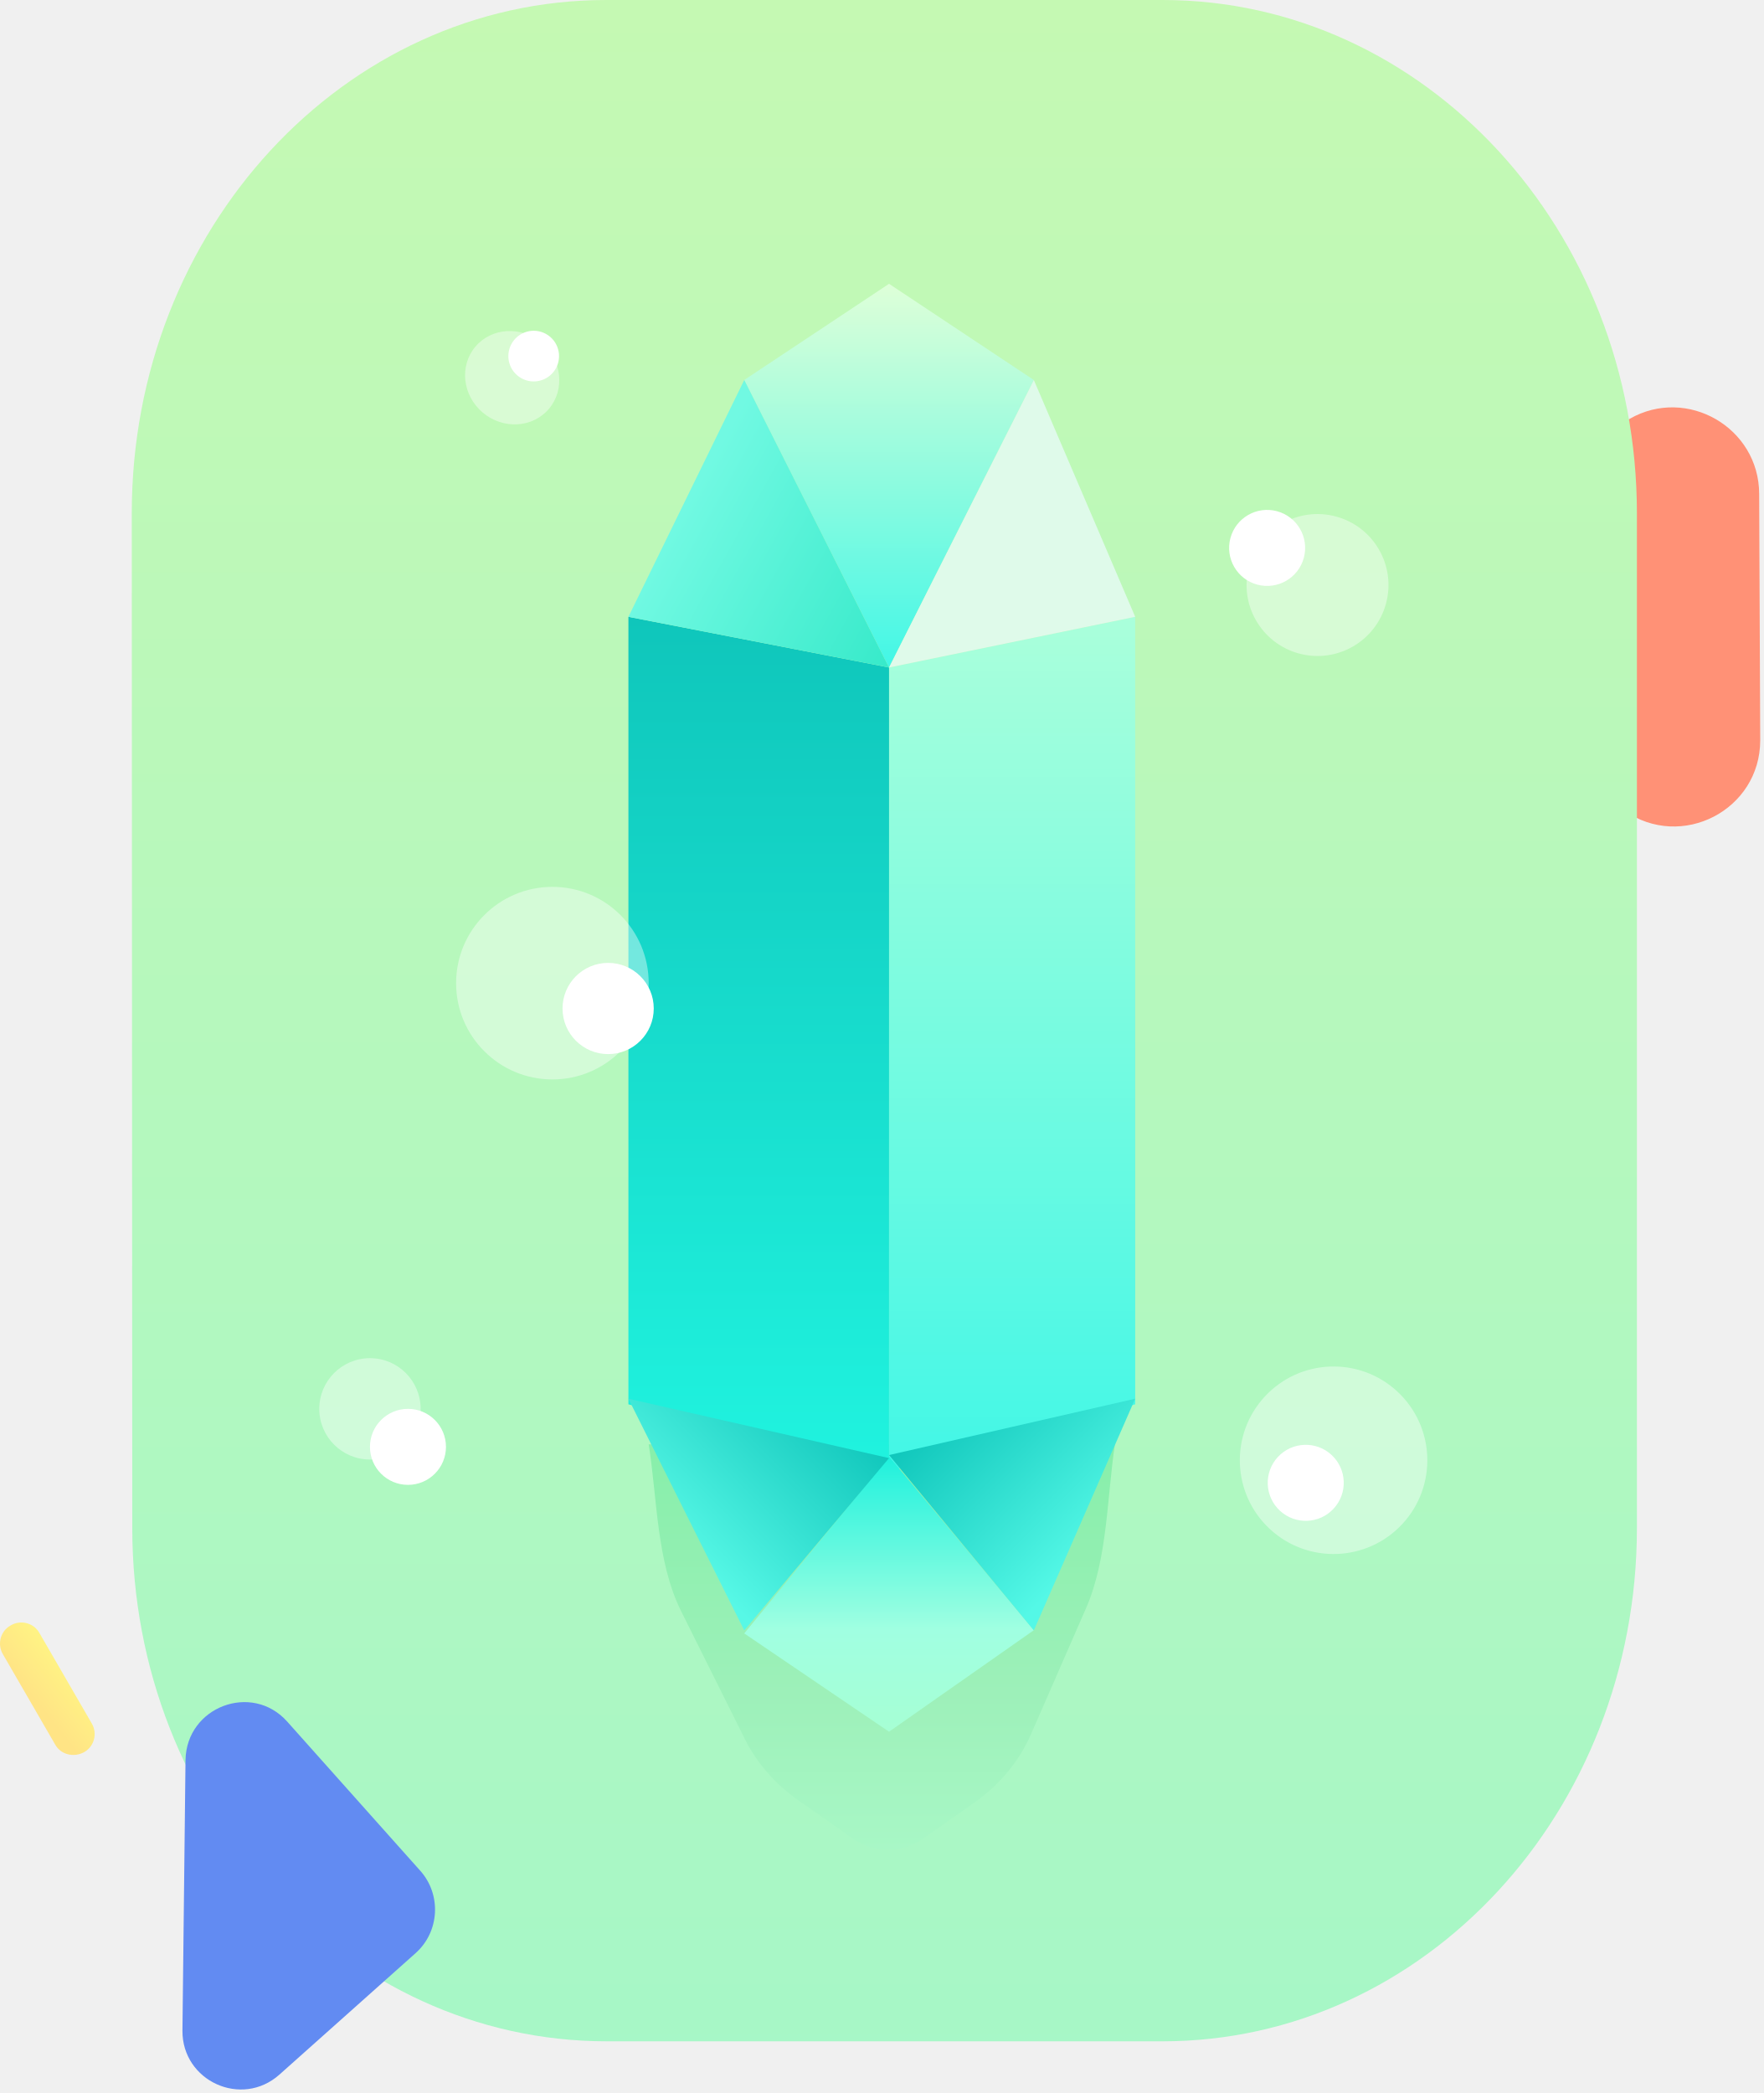
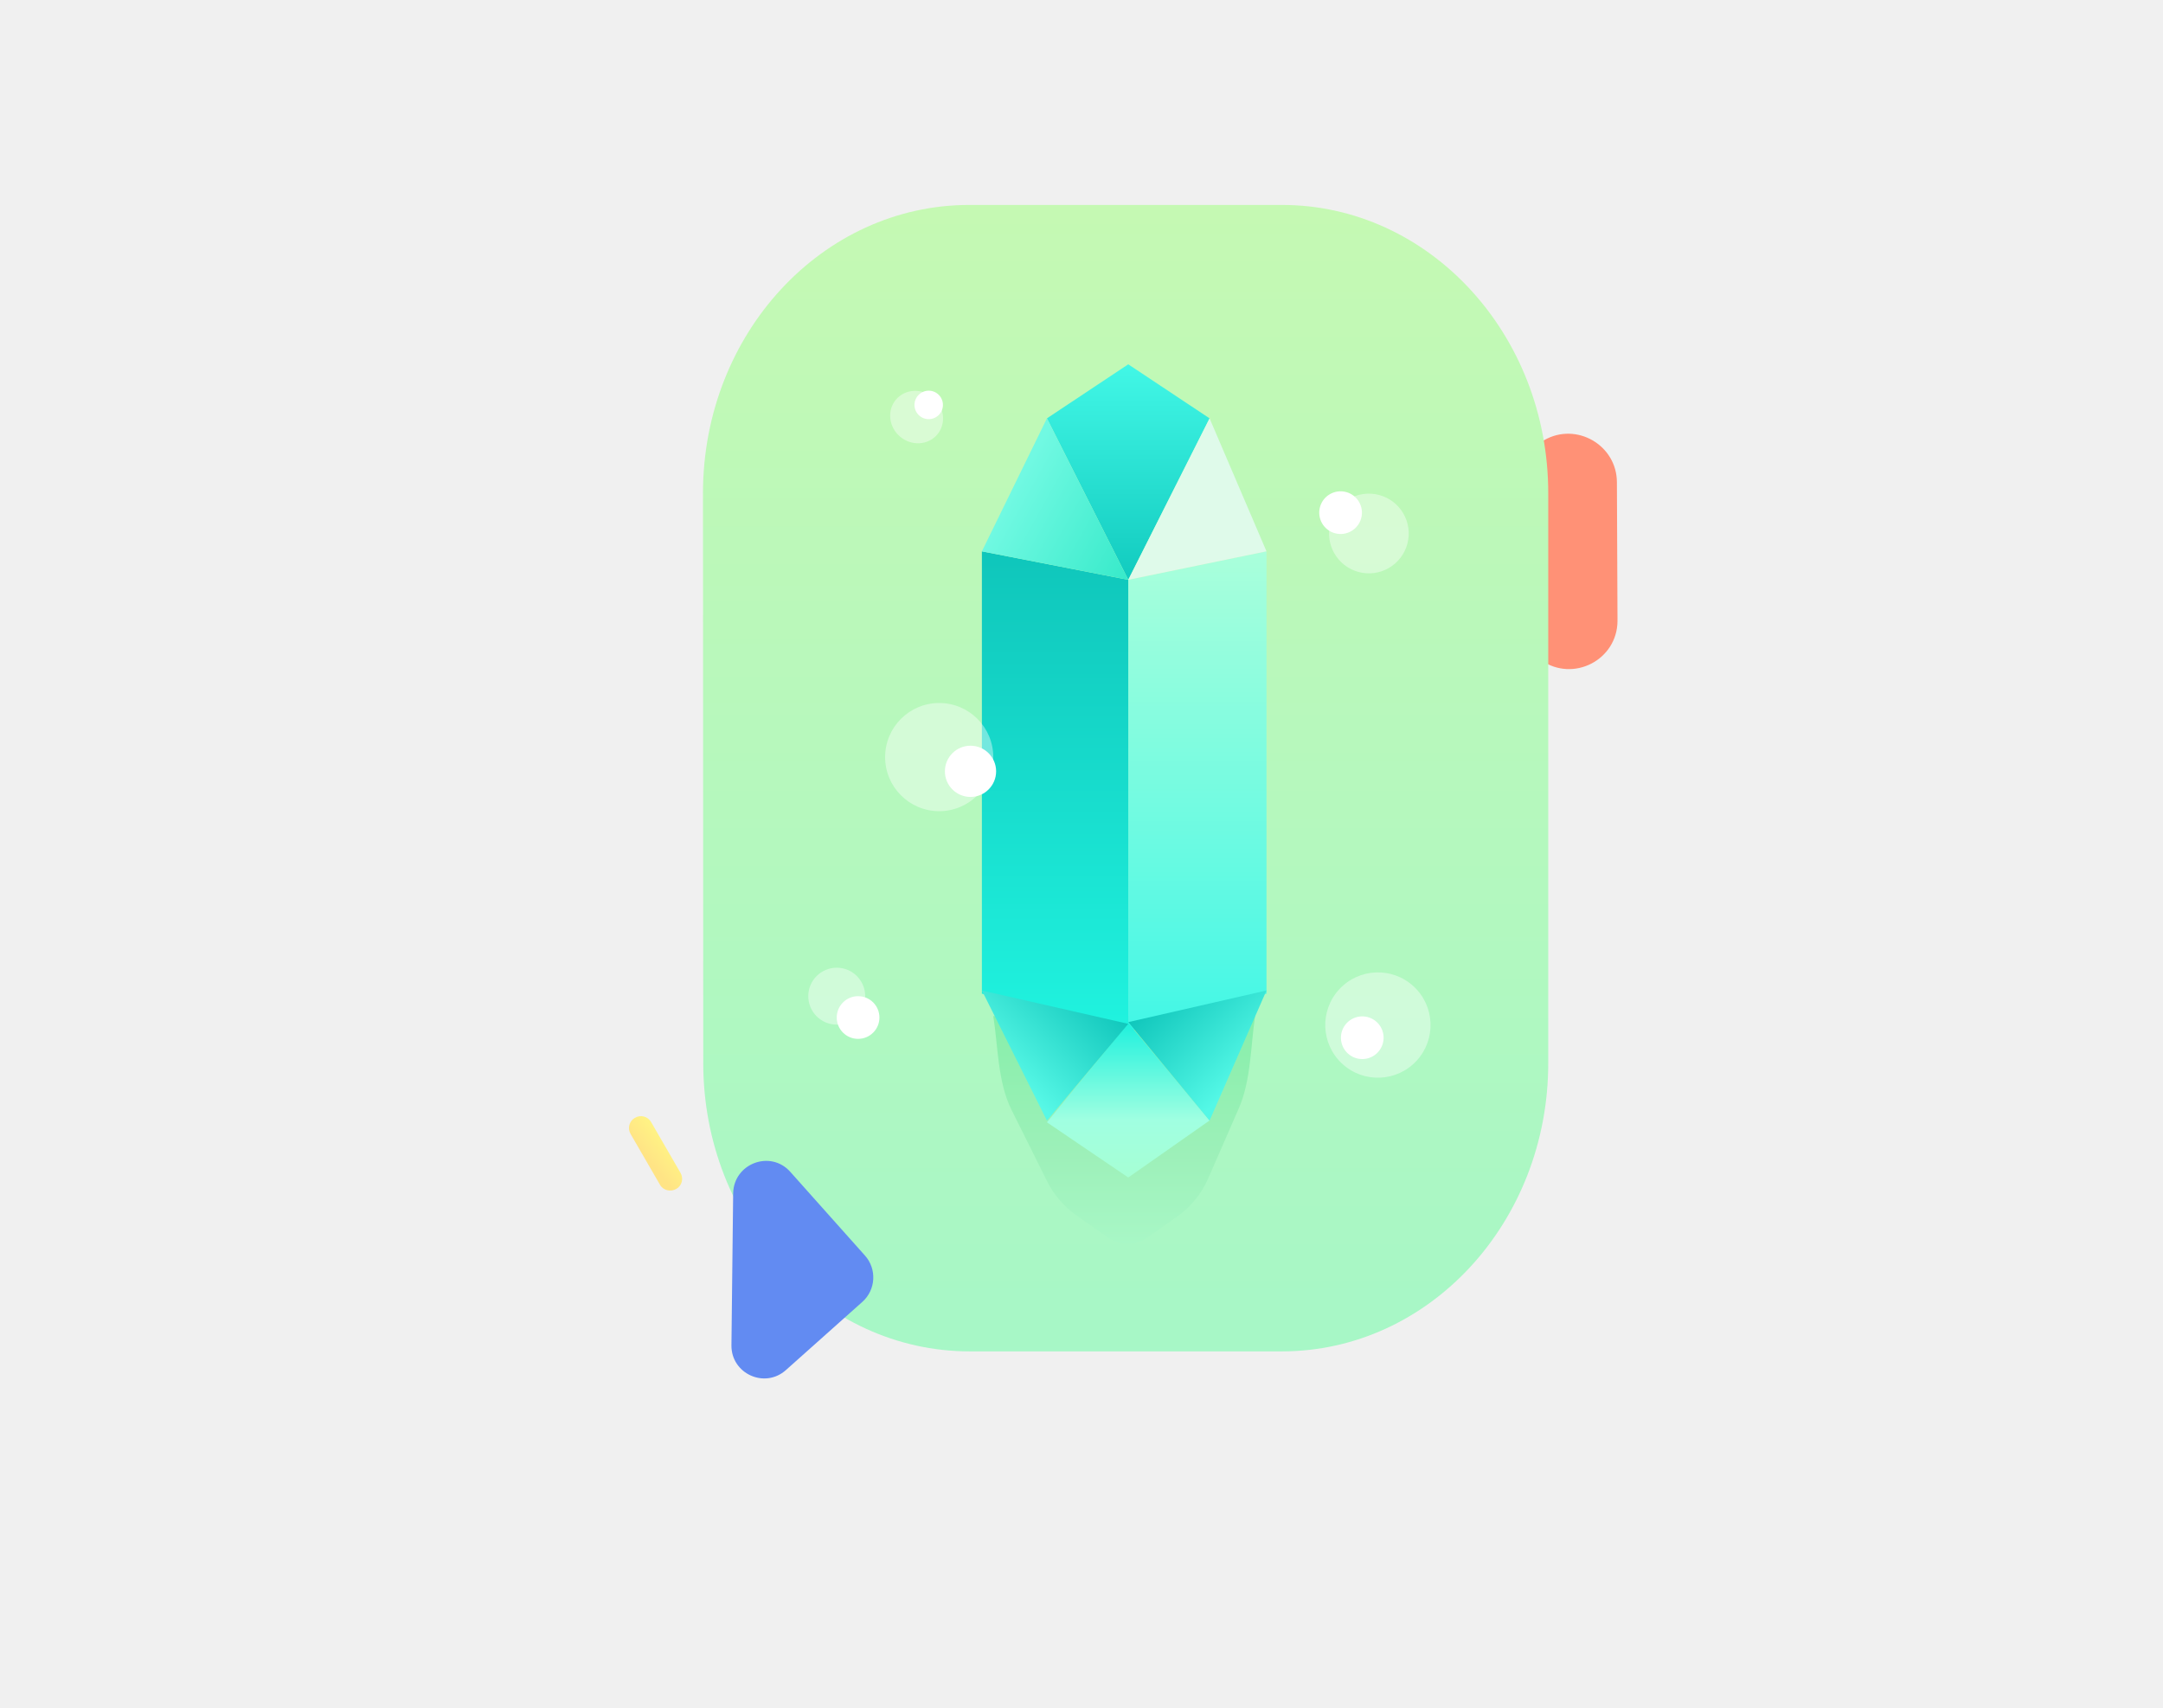
- <svg xmlns="http://www.w3.org/2000/svg" width="348" height="413" viewBox="0 0 348 413" fill="none">
-   <path d="M347.124 97.478C347.115 84.389 332.888 76.176 321.596 82.631L283.292 104.346C272.4 110.487 271.722 125.905 282.058 133.072L320.487 159.947C331.797 167.894 347.303 159.838 347.331 146.116L347.124 97.478Z" fill="#FF9176" />
-   <path d="M26 101.3C26 45.3 67.9 0 119.6 0H229.4C281.1 0 323 45.4 323 101.3V301.5C323 357.5 281.1 402.8 229.4 402.8H119.7C68 402.8 26.1 357.4 26.1 301.5L26 101.3Z" fill="url(#paint0_linear)" />
-   <path d="M16.589 345.748C18.589 344.648 19.289 342.048 18.089 340.048L7.789 322.248C6.689 320.248 4.089 319.548 2.089 320.748C0.089 321.848 -0.611 324.448 0.589 326.448L10.889 344.248C11.989 346.248 14.589 346.848 16.589 345.748Z" fill="url(#paint1_linear)" />
-   <path d="M36.606 347.284C36.798 336.785 49.705 331.9 56.673 339.712L82.938 369.157C87.149 373.878 86.732 381.187 82.011 385.399L55.141 409.366C47.672 416.028 35.922 410.632 36.001 400.696L36.606 347.284Z" fill="#628BF2" />
-   <path fill-rule="evenodd" clip-rule="evenodd" d="M220 285L128 285C129.688 295.529 129.519 308.126 134.395 317.912L146.938 343.08C149.314 347.849 152.925 352.006 157.453 355.186L168.401 362.876C172.436 365.71 178.028 365.708 182.06 362.871L192.307 355.662C197.274 352.168 201.126 347.504 203.46 342.16L214.304 317.326C218.583 307.526 218.418 295.368 220 285Z" fill="url(#paint2_linear)" />
-   <path d="M175.428 290.283V131.713L223.999 121.713V277.108L175.428 290.283Z" fill="url(#paint3_linear)" />
-   <path d="M175.428 290.283V131.713L124 121.713V277.108L175.428 290.283Z" fill="url(#paint4_linear)" />
-   <path d="M175.428 131.714L146.856 74.984L175.428 56L203.999 74.984L175.428 131.714Z" fill="url(#paint5_linear)" />
-   <path d="M175.427 287.427L203.999 321.679L175.427 341.713L146.856 322.314L175.427 287.427Z" fill="url(#paint6_linear)" />
-   <path d="M175.428 131.714L146.857 74.984L124 121.714L175.428 131.714Z" fill="url(#paint7_linear)" />
-   <path d="M175.427 287.118L203.999 321.713L223.999 275.999L175.427 287.118Z" fill="url(#paint8_linear)" />
-   <path d="M223.999 121.714L204 74.984L175.428 131.714L223.999 121.714Z" fill="#DFFAEA" />
-   <path d="M124 275.999L146.857 321.713L175.428 287.72L124 275.999Z" fill="url(#paint9_linear)" />
-   <circle cx="257.651" cy="292.597" r="7.5" transform="rotate(42.8416 257.651 292.597)" fill="white" />
-   <circle cx="263.145" cy="288.144" r="18.5" transform="rotate(42.8416 263.145 288.144)" fill="white" fill-opacity="0.4" />
-   <circle cx="250.033" cy="108.118" r="7.5" transform="rotate(-75 250.033 108.118)" fill="white" />
-   <circle cx="259.976" cy="115.44" r="14" transform="rotate(-75 259.976 115.44)" fill="white" fill-opacity="0.4" />
-   <circle cx="105.312" cy="70.267" r="5" transform="rotate(-49.883 105.312 70.2673)" fill="white" />
-   <ellipse cx="101.064" cy="74.534" rx="9" ry="9.5" transform="rotate(-49.883 101.064 74.5337)" fill="white" fill-opacity="0.4" />
-   <circle cx="80.5" cy="285.5" r="7.5" fill="white" />
-   <circle cx="73" cy="278" r="10" fill="white" fill-opacity="0.4" />
-   <circle cx="120" cy="199" r="9" fill="white" />
-   <circle cx="109" cy="194" r="19" fill="white" fill-opacity="0.4" />
+ <svg xmlns="http://www.w3.org/2000/svg" width="760" height="600" viewBox="0 0 760 600" fill="none">
+   <path d="M568.124 169.478C568.115 156.389 553.888 148.176 542.596 154.631L504.292 176.346C493.4 182.487 492.722 197.905 503.058 205.072L541.487 231.947C552.797 239.894 568.303 231.838 568.331 218.116L568.124 169.478Z" fill="#FF9176" />
+   <path d="M247 173.3C247 117.3 288.9 72 340.6 72H450.4C502.1 72 544 117.4 544 173.3V373.5C544 429.5 502.1 474.8 450.4 474.8H340.7C289 474.8 247.1 429.4 247.1 373.5L247 173.3Z" fill="url(#paint0_linear)" />
+   <path d="M237.589 417.748C239.589 416.648 240.289 414.048 239.089 412.048L228.789 394.248C227.689 392.248 225.089 391.548 223.089 392.748C221.089 393.848 220.389 396.448 221.589 398.448L231.889 416.248C232.989 418.248 235.589 418.848 237.589 417.748Z" fill="url(#paint1_linear)" />
+   <path d="M257.606 419.284C257.798 408.785 270.706 403.9 277.674 411.712L303.938 441.157C308.15 445.878 307.733 453.187 303.011 457.399L276.142 481.366C268.673 488.028 256.923 482.632 257.001 472.696L257.606 419.284Z" fill="#628BF2" />
+   <path fill-rule="evenodd" clip-rule="evenodd" d="M441 357L349 357C350.688 367.529 350.519 380.126 355.395 389.912L367.938 415.08C370.314 419.849 373.925 424.006 378.453 427.186L389.401 434.876C393.436 437.71 399.028 437.708 403.06 434.871L413.307 427.662C418.274 424.168 422.126 419.504 424.46 414.16L435.304 389.326C439.583 379.526 439.418 367.368 441 357Z" fill="url(#paint2_linear)" />
+   <path d="M396.429 362.283V203.713L445 193.713V349.108L396.429 362.283Z" fill="url(#paint3_linear)" />
+   <path d="M396.429 362.283V203.713L345 193.713V349.108L396.429 362.283Z" fill="url(#paint4_linear)" />
+   <path d="M396.428 203.714L367.856 146.984L396.428 128L424.999 146.984L396.428 203.714Z" fill="url(#paint5_linear)" />
+   <path d="M396.428 359.427L424.999 393.679L396.428 413.713L367.856 394.314L396.428 359.427Z" fill="url(#paint6_linear)" />
+   <path d="M396.428 203.714L367.857 146.984L345 193.714L396.428 203.714Z" fill="url(#paint7_linear)" />
+   <path d="M396.428 359.118L424.999 393.713L444.999 347.999L396.428 359.118Z" fill="url(#paint8_linear)" />
+   <path d="M445 193.714L425 146.984L396.429 203.714L445 193.714Z" fill="#DFFAEA" />
+   <path d="M345 347.999L367.857 393.713L396.429 359.72L345 347.999Z" fill="url(#paint9_linear)" />
+   <circle cx="478.651" cy="364.597" r="7.5" transform="rotate(42.8416 478.651 364.597)" fill="white" />
+   <circle cx="484.145" cy="360.144" r="18.5" transform="rotate(42.8416 484.145 360.144)" fill="white" fill-opacity="0.4" />
+   <circle cx="471.032" cy="180.118" r="7.5" transform="rotate(-75 471.032 180.118)" fill="white" />
+   <circle cx="480.977" cy="187.44" r="14" transform="rotate(-75 480.977 187.44)" fill="white" fill-opacity="0.4" />
+   <circle cx="326.313" cy="142.267" r="5" transform="rotate(-49.883 326.313 142.267)" fill="white" />
+   <ellipse cx="322.064" cy="146.534" rx="9" ry="9.5" transform="rotate(-49.883 322.064 146.534)" fill="white" fill-opacity="0.4" />
+   <circle cx="301.5" cy="357.5" r="7.5" fill="white" />
+   <circle cx="294" cy="350" r="10" fill="white" fill-opacity="0.4" />
+   <circle cx="341" cy="271" r="9" fill="white" />
+   <circle cx="330" cy="266" r="19" fill="white" fill-opacity="0.4" />
  <defs>
-     <linearGradient id="paint0_linear" x1="160.5" y1="411.5" x2="160.5" y2="-6.9495e-07" gradientUnits="userSpaceOnUse">
+     <linearGradient id="paint0_linear" x1="381.5" y1="483.5" x2="381.5" y2="72" gradientUnits="userSpaceOnUse">
      <stop stop-color="#A6F7C7" />
      <stop offset="1" stop-color="#C5F9B3" />
    </linearGradient>
-     <linearGradient id="paint1_linear" x1="13.625" y1="329.869" x2="6.773" y2="335.275" gradientUnits="userSpaceOnUse">
+     <linearGradient id="paint1_linear" x1="234.625" y1="401.869" x2="227.773" y2="407.275" gradientUnits="userSpaceOnUse">
      <stop stop-color="#FFF384" />
      <stop offset="1" stop-color="#FFE485" />
    </linearGradient>
-     <linearGradient id="paint2_linear" x1="174" y1="284.567" x2="174" y2="365.076" gradientUnits="userSpaceOnUse">
+     <linearGradient id="paint2_linear" x1="395" y1="356.567" x2="395" y2="437.076" gradientUnits="userSpaceOnUse">
      <stop stop-color="#87EFAA" />
      <stop offset="0.613" stop-color="#9DF0B9" />
      <stop offset="1" stop-color="#A8F7C6" />
    </linearGradient>
-     <linearGradient id="paint3_linear" x1="199.714" y1="121.713" x2="199.714" y2="290.283" gradientUnits="userSpaceOnUse">
+     <linearGradient id="paint3_linear" x1="420.714" y1="193.713" x2="420.714" y2="362.283" gradientUnits="userSpaceOnUse">
      <stop stop-color="#AAFFDB" />
      <stop offset="1" stop-color="#42F7E6" />
    </linearGradient>
-     <linearGradient id="paint4_linear" x1="149.684" y1="121.748" x2="149.684" y2="290.262" gradientUnits="userSpaceOnUse">
+     <linearGradient id="paint4_linear" x1="370.684" y1="193.748" x2="370.684" y2="362.262" gradientUnits="userSpaceOnUse">
      <stop stop-color="#0FC6BB" />
      <stop offset="1" stop-color="#20F3DF" />
    </linearGradient>
-     <linearGradient id="paint5_linear" x1="175.428" y1="56" x2="175.428" y2="131.714" gradientUnits="userSpaceOnUse">
-       <stop stop-color="#DEFFD8" />
-       <stop offset="1" stop-color="#42F7E6" />
+     <linearGradient id="paint5_linear" x1="396.428" y1="128" x2="396.428" y2="203.714" gradientUnits="userSpaceOnUse">
+       <stop stop-color="#42F7E6" />
+       <stop offset="1" stop-color="#11CBBF" />
    </linearGradient>
-     <linearGradient id="paint6_linear" x1="175.394" y1="341.702" x2="175.394" y2="287.435" gradientUnits="userSpaceOnUse">
+     <linearGradient id="paint6_linear" x1="396.394" y1="413.702" x2="396.394" y2="359.435" gradientUnits="userSpaceOnUse">
      <stop stop-color="#A6FFD4" />
      <stop offset="0.37" stop-color="#A0FFE1" />
      <stop offset="1" stop-color="#1FF1DD" />
    </linearGradient>
-     <linearGradient id="paint7_linear" x1="175" y1="132" x2="131" y2="107.5" gradientUnits="userSpaceOnUse">
+     <linearGradient id="paint7_linear" x1="396" y1="204" x2="352" y2="179.5" gradientUnits="userSpaceOnUse">
      <stop stop-color="#37EACA" />
      <stop offset="1" stop-color="#71F9E2" />
    </linearGradient>
-     <linearGradient id="paint8_linear" x1="199.685" y1="321.703" x2="169.981" y2="292" gradientUnits="userSpaceOnUse">
+     <linearGradient id="paint8_linear" x1="420.685" y1="393.703" x2="390.982" y2="364" gradientUnits="userSpaceOnUse">
      <stop stop-color="#54F8E6" />
      <stop offset="1" stop-color="#0FC6BB" />
    </linearGradient>
-     <linearGradient id="paint9_linear" x1="149.684" y1="321.703" x2="180.387" y2="291" gradientUnits="userSpaceOnUse">
+     <linearGradient id="paint9_linear" x1="370.684" y1="393.703" x2="401.388" y2="363" gradientUnits="userSpaceOnUse">
      <stop stop-color="#57F8E6" />
      <stop offset="1" stop-color="#0FC6BB" />
    </linearGradient>
  </defs>
</svg>
